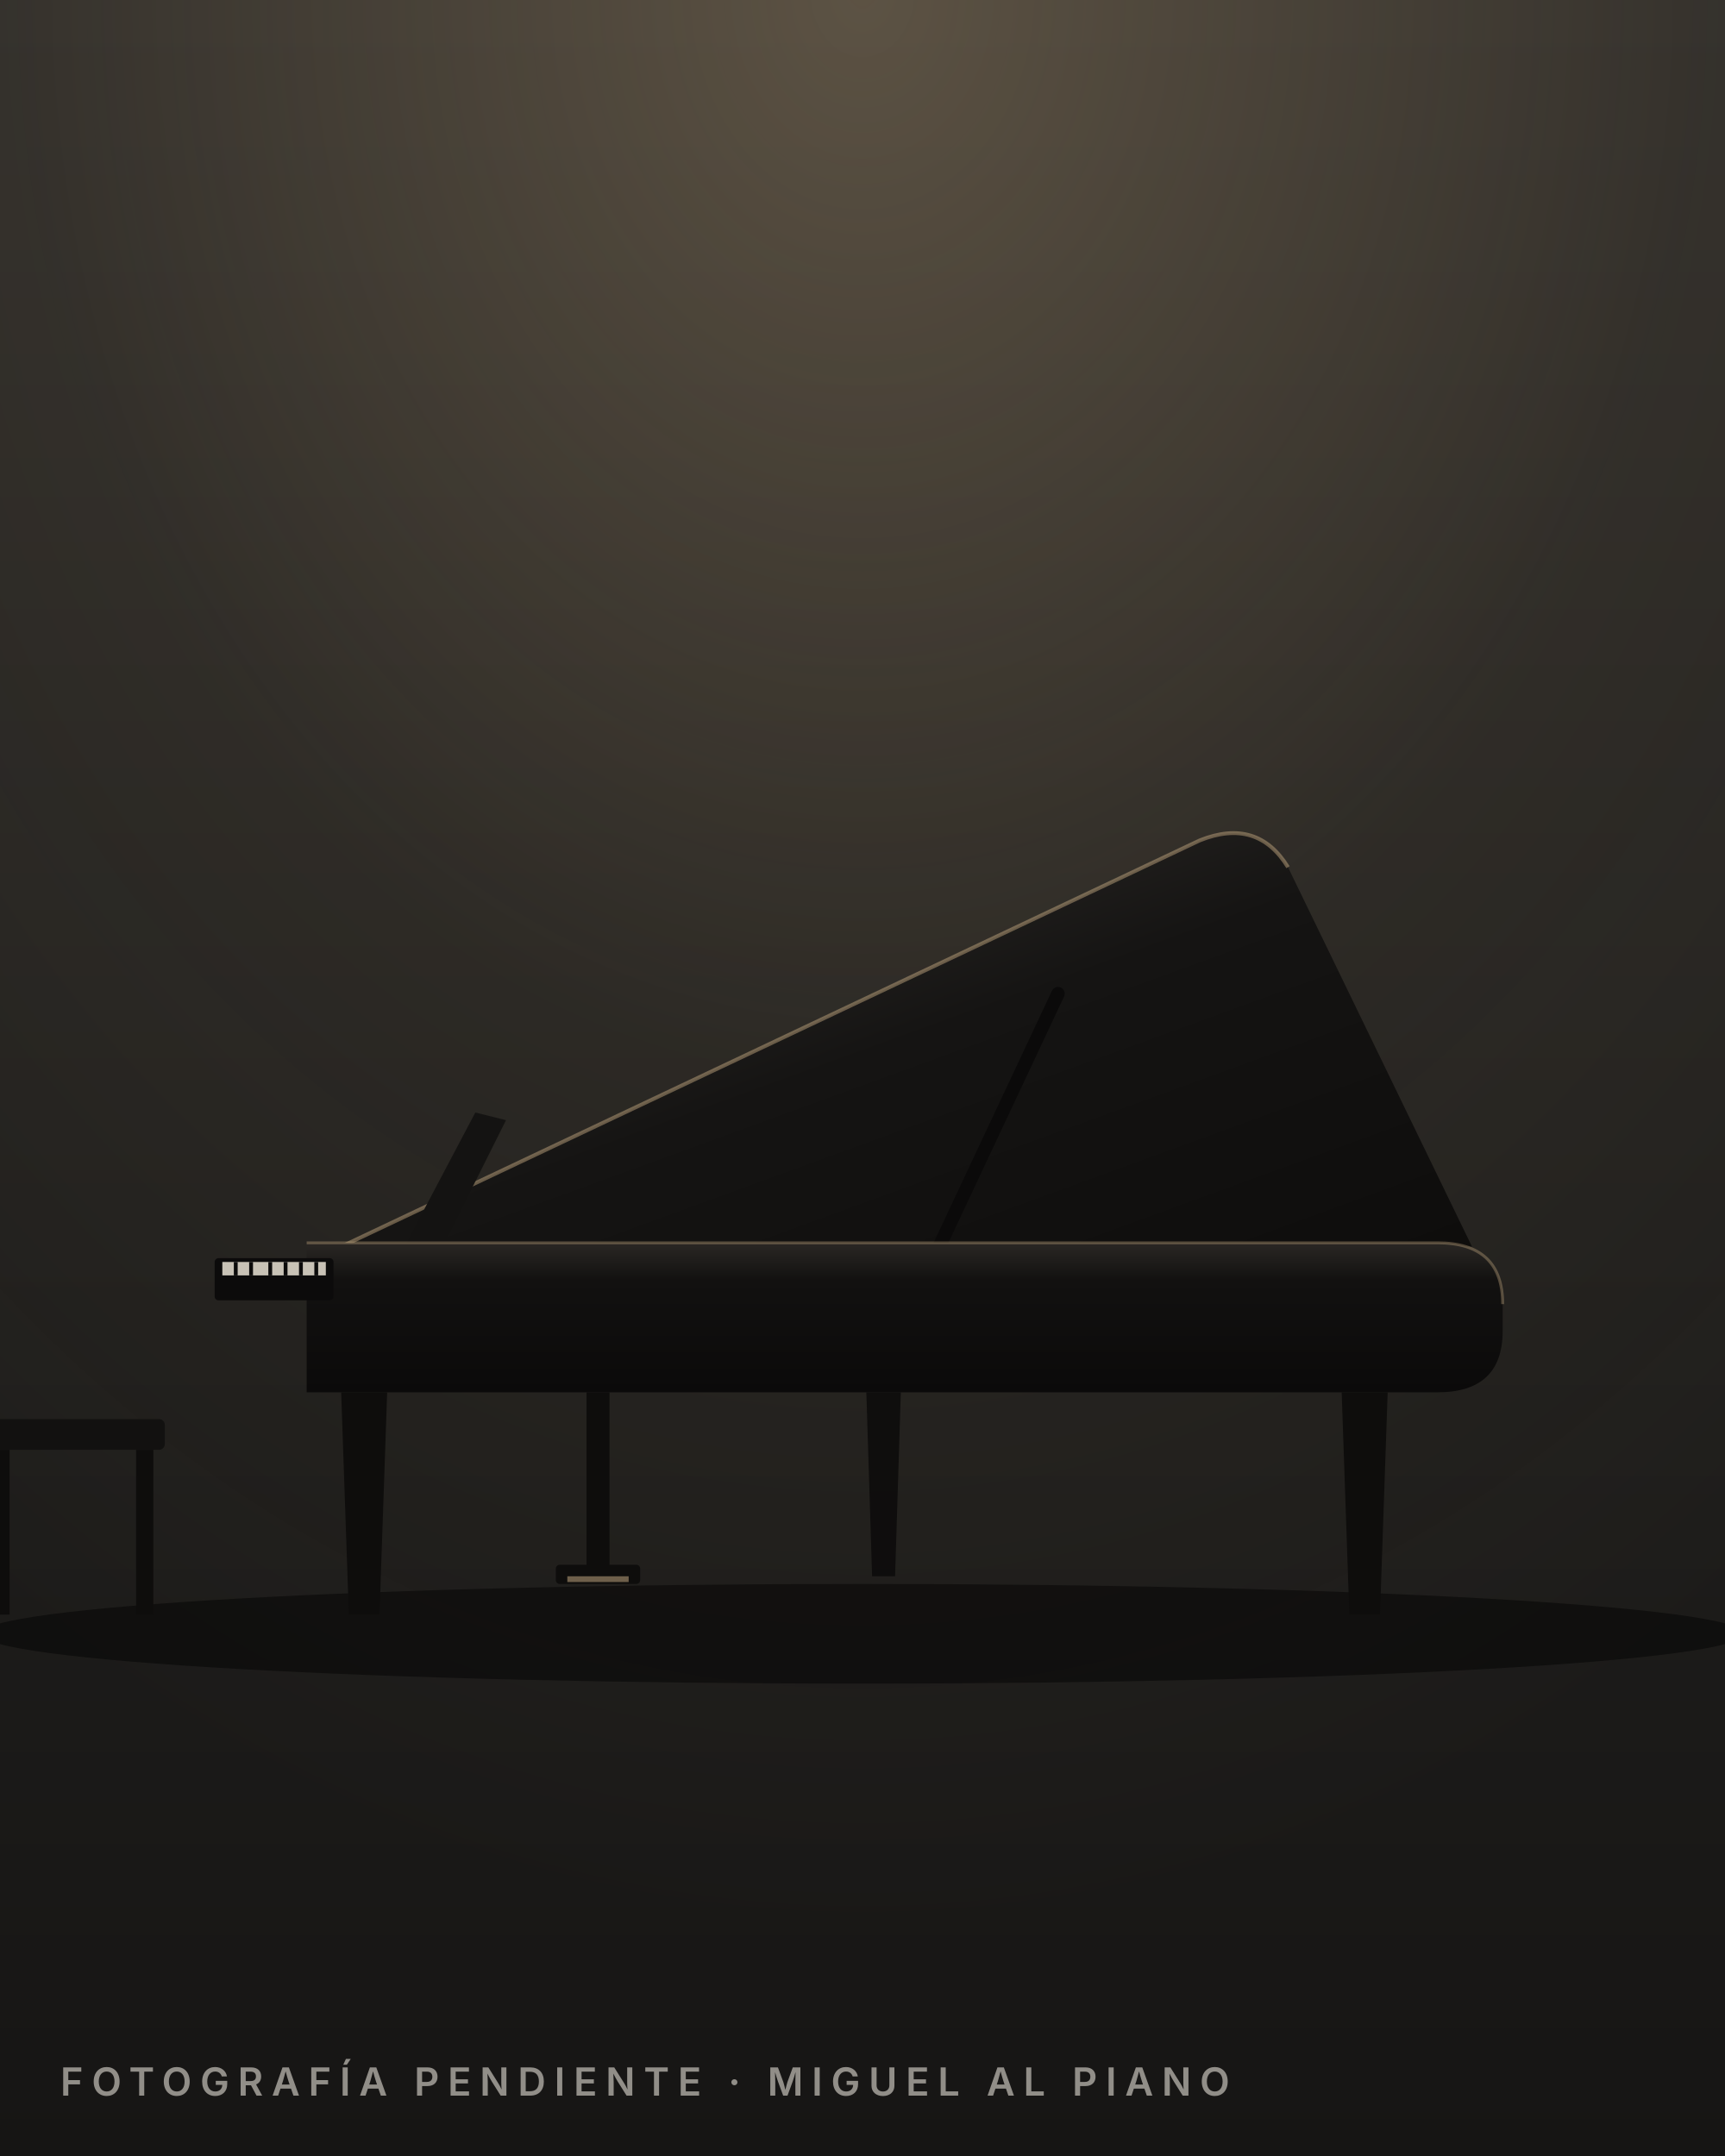
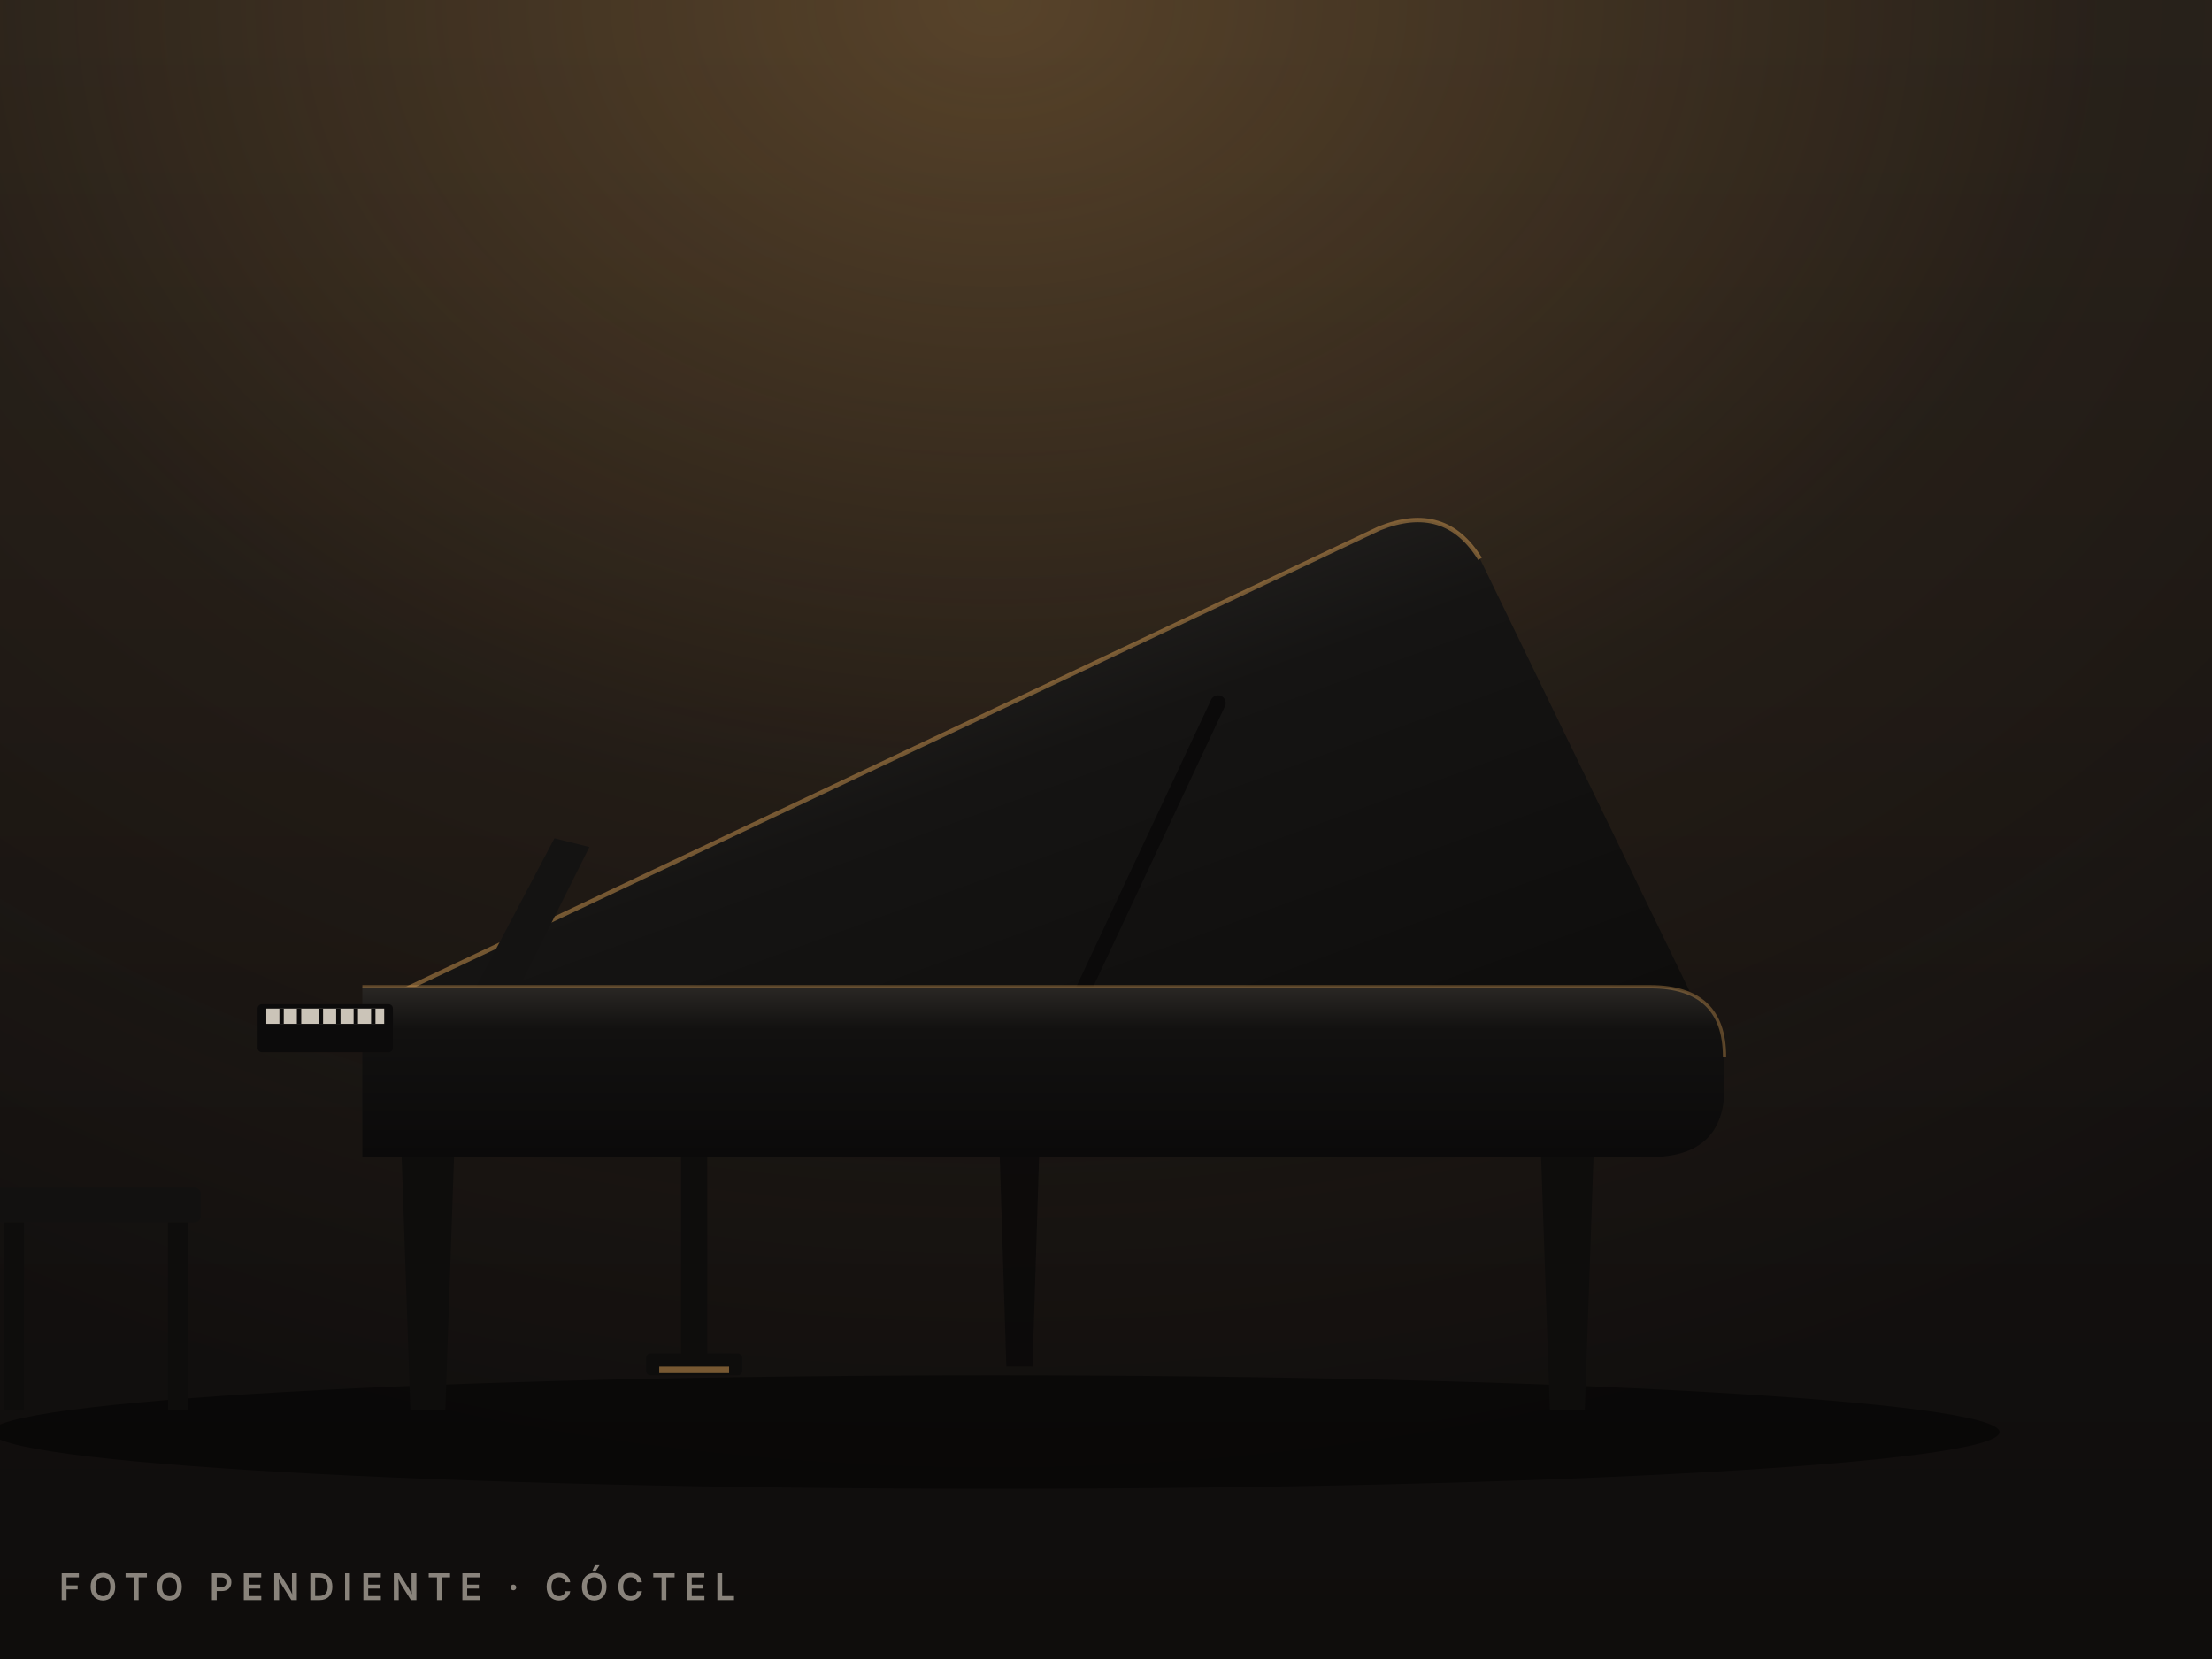
- <svg xmlns="http://www.w3.org/2000/svg" width="800" height="1000" viewBox="0 0 800 1000">
+ <svg xmlns="http://www.w3.org/2000/svg" width="1200" height="900" viewBox="0 0 1200 900">
  <defs>
    <linearGradient id="bg" x1="0" y1="0" x2="0" y2="1">
-       <stop offset="0" stop-color="#2c2a27" />
-       <stop offset=".62" stop-color="#1f1e1c" />
-       <stop offset="1" stop-color="#161514" />
+       <stop offset="0" stop-color="#1d1916" />
+       <stop offset=".62" stop-color="#141110" />
+       <stop offset="1" stop-color="#0f0d0c" />
    </linearGradient>
-     <radialGradient id="spot" cx="0.5" cy="0" r=".9" gradientTransform="translate(0 0) scale(1 1)">
-       <stop offset="0" stop-color="#cdb187" stop-opacity=".30" />
-       <stop offset=".55" stop-color="#cdb187" stop-opacity=".06" />
-       <stop offset="1" stop-color="#cdb187" stop-opacity="0" />
+     <radialGradient id="spot" cx="0.45" cy="0" r=".9" gradientTransform="translate(0 0) scale(1 1)">
+       <stop offset="0" stop-color="#e0a458" stop-opacity=".30" />
+       <stop offset=".55" stop-color="#e0a458" stop-opacity=".06" />
+       <stop offset="1" stop-color="#e0a458" stop-opacity="0" />
    </radialGradient>
    <linearGradient id="lid" x1="0" y1="0" x2="1" y2="1">
      <stop offset="0" stop-color="#3a3632" />
      <stop offset=".5" stop-color="#151413" />
      <stop offset="1" stop-color="#0e0d0c" />
    </linearGradient>
    <linearGradient id="body" x1="0" y1="0" x2="0" y2="1">
      <stop offset="0" stop-color="#2a2724" />
      <stop offset=".25" stop-color="#121110" />
      <stop offset="1" stop-color="#0b0a0a" />
    </linearGradient>
  </defs>
-   <rect width="800" height="1000" fill="url(#bg)" />
-   <rect width="800" height="1000" fill="url(#spot)" />
-   <ellipse cx="400" cy="757.778" rx="408.889" ry="23.111" fill="#000" opacity=".45" />
-   <g transform="translate(53.33333 286.6667) scale(0.8888889)">
+   <rect width="1200" height="900" fill="url(#bg)" />
+   <rect width="1200" height="900" fill="url(#spot)" />
+   <ellipse cx="540" cy="776.842" rx="544.737" ry="30.789" fill="#000" opacity=".45" />
+   <g transform="translate(78.15789 149.2105) scale(1.184211)">
    <path d="M118 328 L566 116 Q596 104 612 130 L708 328 Z" fill="url(#lid)" />
-     <path d="M118 328 L566 116 Q596 104 612 130" fill="none" stroke="#cdb187" stroke-opacity=".45" stroke-width="2" />
+     <path d="M118 328 L566 116 Q596 104 612 130" fill="none" stroke="#e0a458" stroke-opacity=".45" stroke-width="2" />
    <path d="M430 328 L492 196" stroke="#0b0a0a" stroke-width="7" stroke-linecap="round" />
    <path d="M150 330 L188 258 L204 262 L170 330 Z" fill="#141312" />
    <path d="M100 326 H690 Q724 326 724 358 V372 Q724 404 690 404 H100 Z" fill="url(#body)" />
-     <path d="M100 326 H690 Q724 326 724 358" fill="none" stroke="#cdb187" stroke-opacity=".35" stroke-width="1.5" />
+     <path d="M100 326 H690 Q724 326 724 358" fill="none" stroke="#e0a458" stroke-opacity=".35" stroke-width="1.5" />
    <rect x="52" y="334" width="62" height="22" rx="2" fill="#0c0b0b" />
-     <rect x="56" y="336" width="54" height="7" fill="#e9e2d4" opacity=".85" />
+     <rect x="56" y="336" width="54" height="7" fill="#ece4d6" opacity=".85" />
    <g fill="#0c0b0b">
      <rect x="62" y="336" width="2" height="7" />
      <rect x="70" y="336" width="2" height="7" />
      <rect x="80" y="336" width="2" height="7" />
      <rect x="88" y="336" width="2" height="7" />
      <rect x="96" y="336" width="2" height="7" />
      <rect x="104" y="336" width="2" height="7" />
    </g>
    <path d="M118 404 H142 L138 520 H122 Z" fill="#0e0d0c" />
    <path d="M640 404 H664 L660 520 H644 Z" fill="#0e0d0c" />
    <path d="M392 404 H410 L407 500 H395 Z" fill="#0a0909" opacity=".8" />
    <rect x="246" y="404" width="12" height="94" fill="#0e0d0c" />
    <rect x="230" y="494" width="44" height="10" rx="2" fill="#0e0d0c" />
-     <rect x="236" y="500" width="32" height="3" fill="#cdb187" opacity=".5" />
+     <rect x="236" y="500" width="32" height="3" fill="#e0a458" opacity=".5" />
    <rect x="-70" y="418" width="96" height="16" rx="3" fill="#121110" />
    <rect x="-64" y="434" width="9" height="86" fill="#0e0d0c" />
    <rect x="11" y="434" width="9" height="86" fill="#0e0d0c" />
  </g>
-   <text x="28" y="972" fill="#f5f0e7" fill-opacity=".55" font-family="Inter, system-ui, sans-serif" font-size="18" font-weight="600" letter-spacing="3.96">FOTOGRAFÍA PENDIENTE · MIGUEL AL PIANO</text>
+   <text x="32" y="868" fill="#ece4d6" fill-opacity=".55" font-family="Inter, system-ui, sans-serif" font-size="20" font-weight="600" letter-spacing="4.4">FOTO PENDIENTE · CÓCTEL</text>
</svg>
